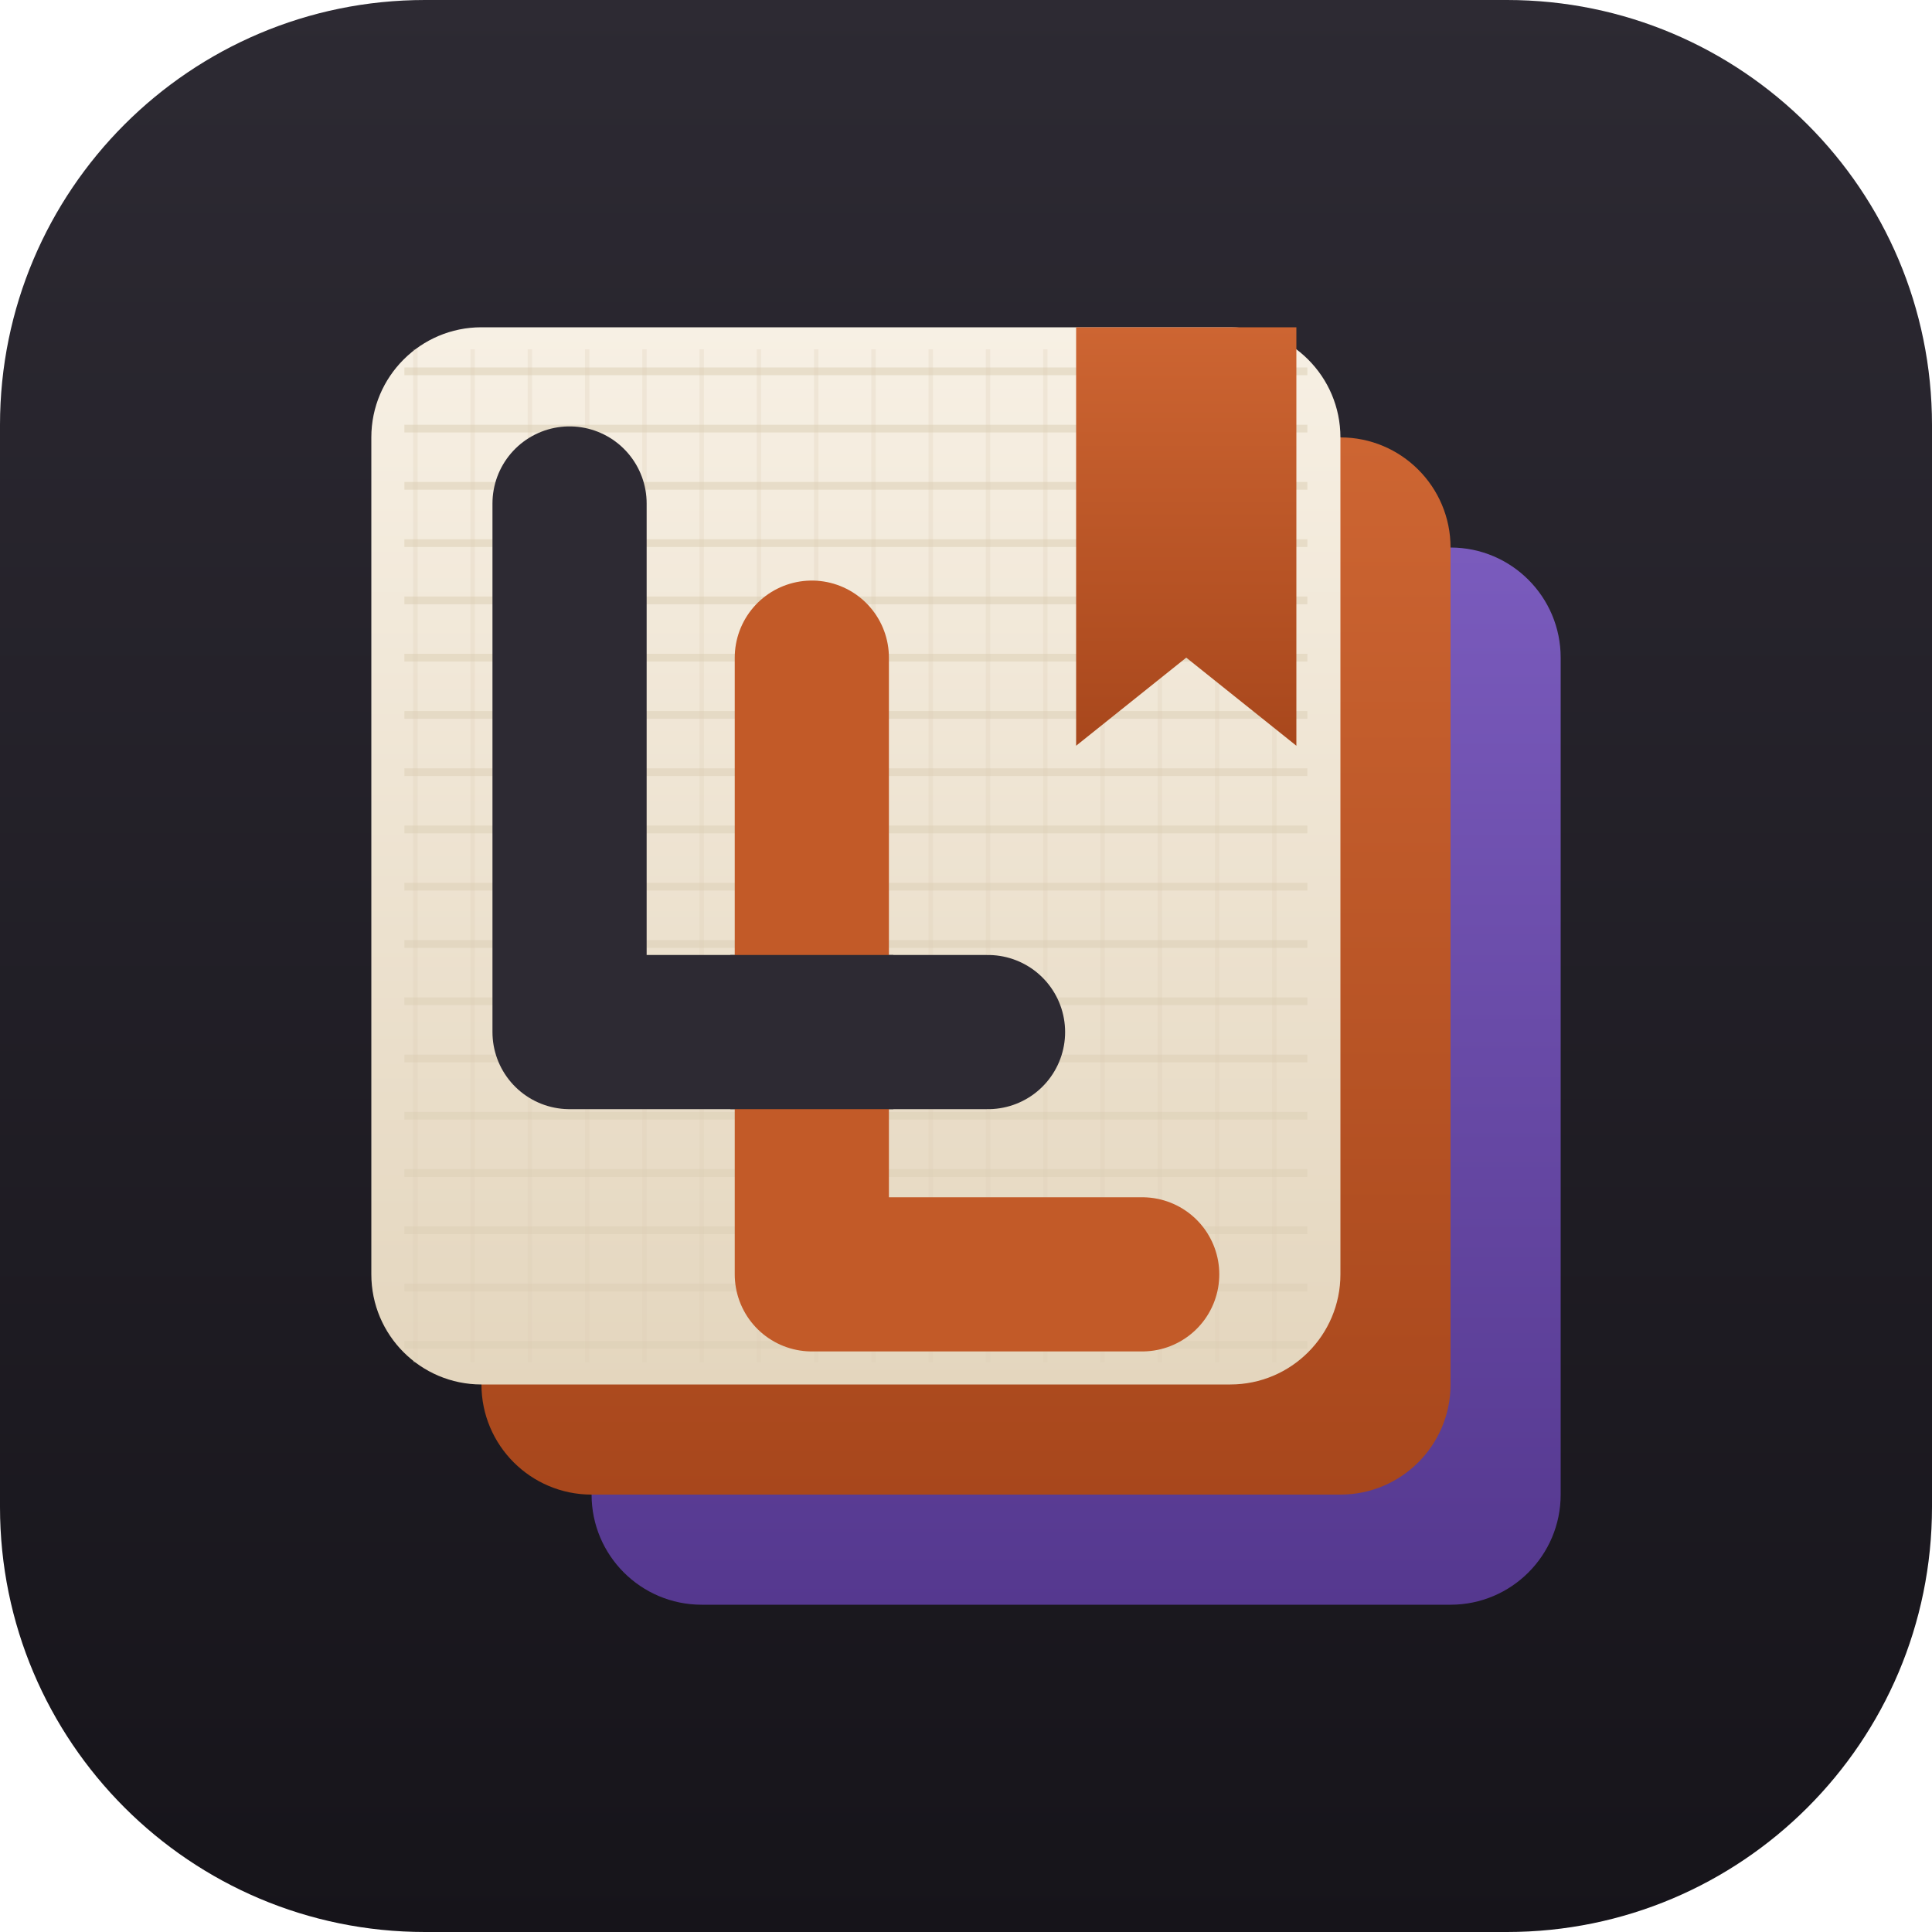
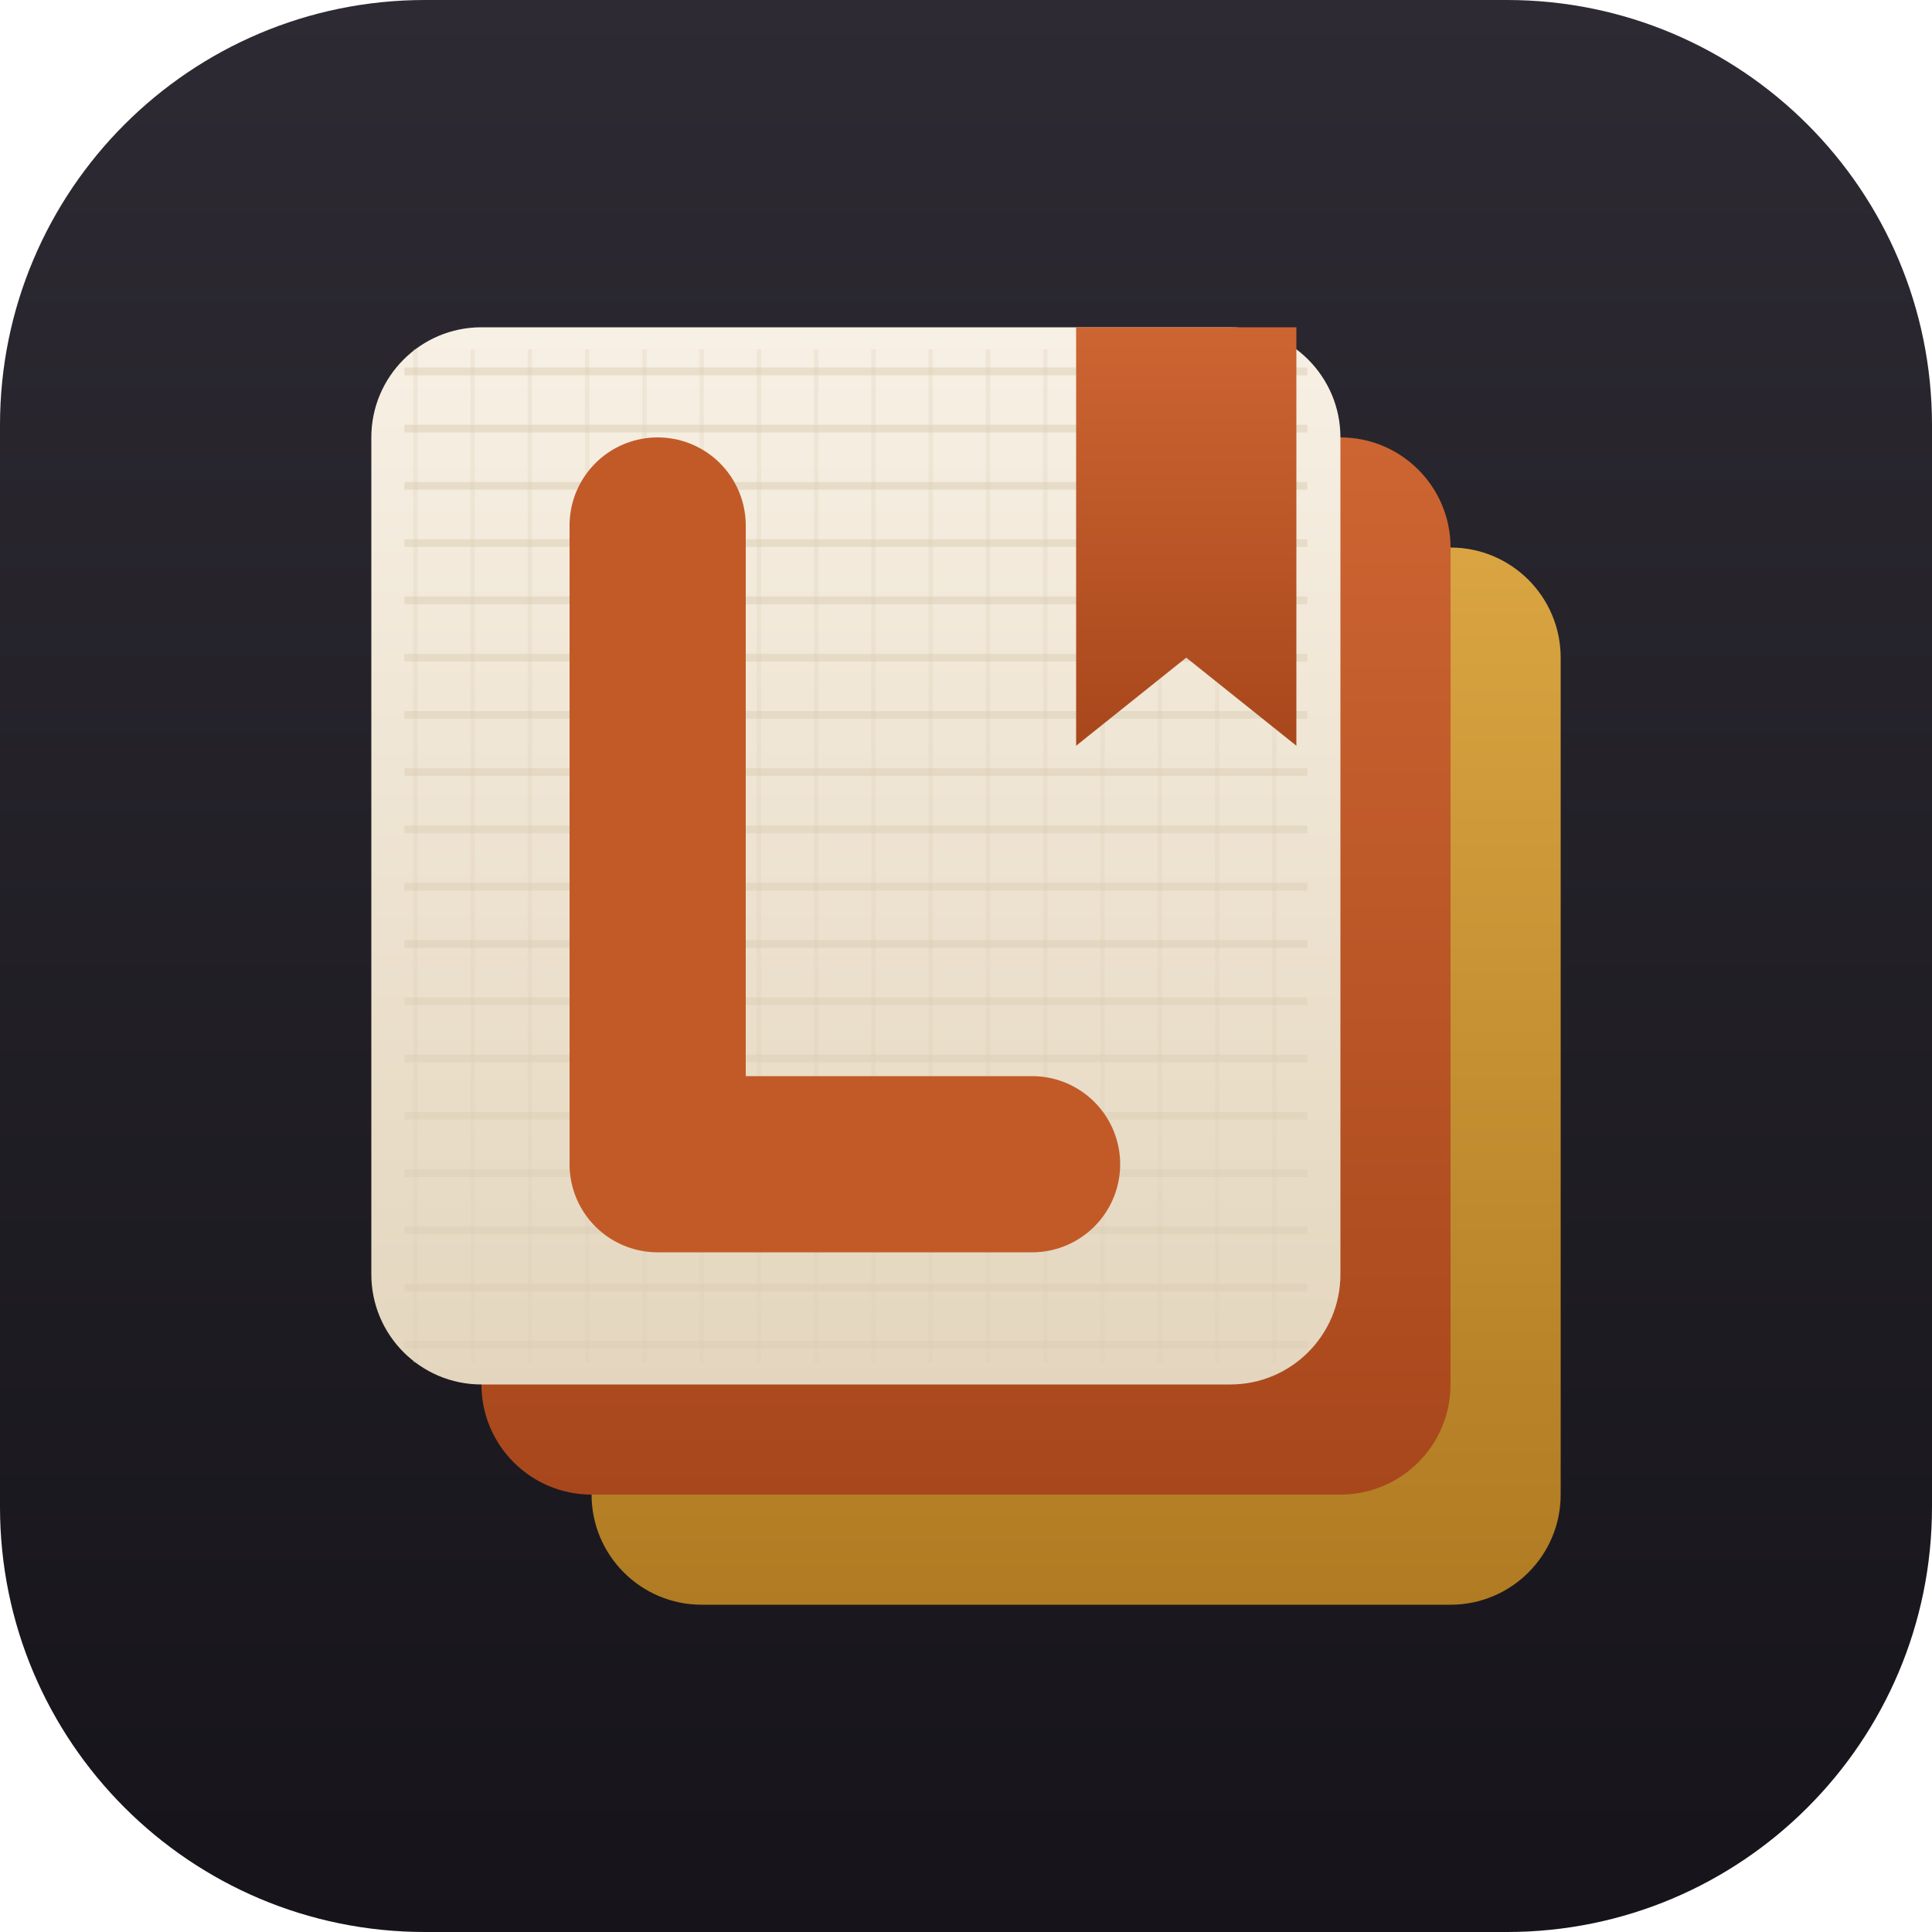
<svg xmlns="http://www.w3.org/2000/svg" width="1024" height="1024" viewBox="0 0 100 100">
  <defs>
    <linearGradient id="ink" x1="0" y1="0" x2="0" y2="1">
      <stop offset="0" stop-color="#2d2a33" />
      <stop offset="1" stop-color="#16141a" />
    </linearGradient>
    <linearGradient id="linen" x1="0" y1="0" x2="0" y2="1">
      <stop offset="0" stop-color="#f7f0e4" />
      <stop offset="1" stop-color="#e4d6be" />
    </linearGradient>
    <linearGradient id="terra" x1="0" y1="0" x2="0" y2="1">
      <stop offset="0" stop-color="#cd6532" />
      <stop offset="1" stop-color="#a8471c" />
    </linearGradient>
-     <linearGradient id="plum" x1="0" y1="0" x2="0" y2="1">
-       <stop offset="0" stop-color="#7a5bbd" />
-       <stop offset="1" stop-color="#55388f" />
+     <linearGradient id="ochre" x1="0" y1="0" x2="0" y2="1">
+       <stop offset="0" stop-color="#d9a441" />
+       <stop offset="1" stop-color="#b07b22" />
    </linearGradient>
  </defs>
  <rect width="100" height="100" rx="22" fill="url(#ink)" />
  <g transform="translate(50 50) scale(1.14) translate(-50 -49)">
-     <rect x="33" y="30" width="44" height="48" rx="5" fill="url(#plum)" />
+     <rect x="33" y="30" width="44" height="48" rx="5" fill="url(#ochre)" />
    <rect x="28" y="25" width="44" height="48" rx="5" fill="url(#terra)" />
    <rect x="23" y="20" width="44" height="48" rx="5" fill="url(#linen)" />
    <path d="M24.5 22.0h41" stroke="#dccfb6" stroke-width="0.35" stroke-opacity="0.55" />
    <path d="M24.5 24.6h41" stroke="#dccfb6" stroke-width="0.35" stroke-opacity="0.55" />
    <path d="M24.5 27.2h41" stroke="#dccfb6" stroke-width="0.35" stroke-opacity="0.55" />
    <path d="M24.5 29.8h41" stroke="#dccfb6" stroke-width="0.35" stroke-opacity="0.55" />
    <path d="M24.5 32.4h41" stroke="#dccfb6" stroke-width="0.35" stroke-opacity="0.55" />
    <path d="M24.5 35.0h41" stroke="#dccfb6" stroke-width="0.35" stroke-opacity="0.55" />
    <path d="M24.5 37.6h41" stroke="#dccfb6" stroke-width="0.35" stroke-opacity="0.55" />
    <path d="M24.5 40.2h41" stroke="#dccfb6" stroke-width="0.35" stroke-opacity="0.55" />
    <path d="M24.5 42.8h41" stroke="#dccfb6" stroke-width="0.35" stroke-opacity="0.55" />
    <path d="M24.5 45.4h41" stroke="#dccfb6" stroke-width="0.35" stroke-opacity="0.55" />
    <path d="M24.5 48.0h41" stroke="#dccfb6" stroke-width="0.35" stroke-opacity="0.55" />
    <path d="M24.5 50.6h41" stroke="#dccfb6" stroke-width="0.35" stroke-opacity="0.55" />
    <path d="M24.5 53.2h41" stroke="#dccfb6" stroke-width="0.35" stroke-opacity="0.55" />
    <path d="M24.5 55.8h41" stroke="#dccfb6" stroke-width="0.35" stroke-opacity="0.55" />
    <path d="M24.5 58.4h41" stroke="#dccfb6" stroke-width="0.35" stroke-opacity="0.55" />
    <path d="M24.5 61.0h41" stroke="#dccfb6" stroke-width="0.35" stroke-opacity="0.55" />
    <path d="M24.5 63.6h41" stroke="#dccfb6" stroke-width="0.35" stroke-opacity="0.55" />
    <path d="M24.5 66.2h41" stroke="#dccfb6" stroke-width="0.35" stroke-opacity="0.55" />
    <path d="M25.0 21v46" stroke="#dccfb6" stroke-width="0.2" stroke-opacity="0.25" />
    <path d="M27.6 21v46" stroke="#dccfb6" stroke-width="0.2" stroke-opacity="0.25" />
    <path d="M30.2 21v46" stroke="#dccfb6" stroke-width="0.2" stroke-opacity="0.25" />
    <path d="M32.8 21v46" stroke="#dccfb6" stroke-width="0.2" stroke-opacity="0.25" />
    <path d="M35.4 21v46" stroke="#dccfb6" stroke-width="0.2" stroke-opacity="0.25" />
    <path d="M38.0 21v46" stroke="#dccfb6" stroke-width="0.2" stroke-opacity="0.25" />
    <path d="M40.6 21v46" stroke="#dccfb6" stroke-width="0.2" stroke-opacity="0.25" />
    <path d="M43.2 21v46" stroke="#dccfb6" stroke-width="0.2" stroke-opacity="0.25" />
    <path d="M45.8 21v46" stroke="#dccfb6" stroke-width="0.2" stroke-opacity="0.25" />
    <path d="M48.4 21v46" stroke="#dccfb6" stroke-width="0.2" stroke-opacity="0.25" />
    <path d="M51.0 21v46" stroke="#dccfb6" stroke-width="0.2" stroke-opacity="0.25" />
    <path d="M53.6 21v46" stroke="#dccfb6" stroke-width="0.2" stroke-opacity="0.25" />
    <path d="M56.2 21v46" stroke="#dccfb6" stroke-width="0.2" stroke-opacity="0.25" />
    <path d="M58.8 21v46" stroke="#dccfb6" stroke-width="0.2" stroke-opacity="0.25" />
    <path d="M61.4 21v46" stroke="#dccfb6" stroke-width="0.2" stroke-opacity="0.25" />
    <path d="M64.0 21v46" stroke="#dccfb6" stroke-width="0.2" stroke-opacity="0.25" />
    <path d="M55 20v19l5-4 5 4V20z" fill="url(#terra)" />
-     <path d="M32 28v24h19" fill="none" stroke="#2d2a33" stroke-width="7" stroke-linecap="round" stroke-linejoin="round" />
-     <path d="M43 35v28h15" fill="none" stroke="#c25a28" stroke-width="7" stroke-linecap="round" stroke-linejoin="round" />
-     <path d="M39.3 52h7.4" stroke="#2d2a33" stroke-width="7" />
+     <path d="M36 29v29h17" fill="none" stroke="#c25a28" stroke-width="8" stroke-linecap="round" stroke-linejoin="round" />
  </g>
</svg>
